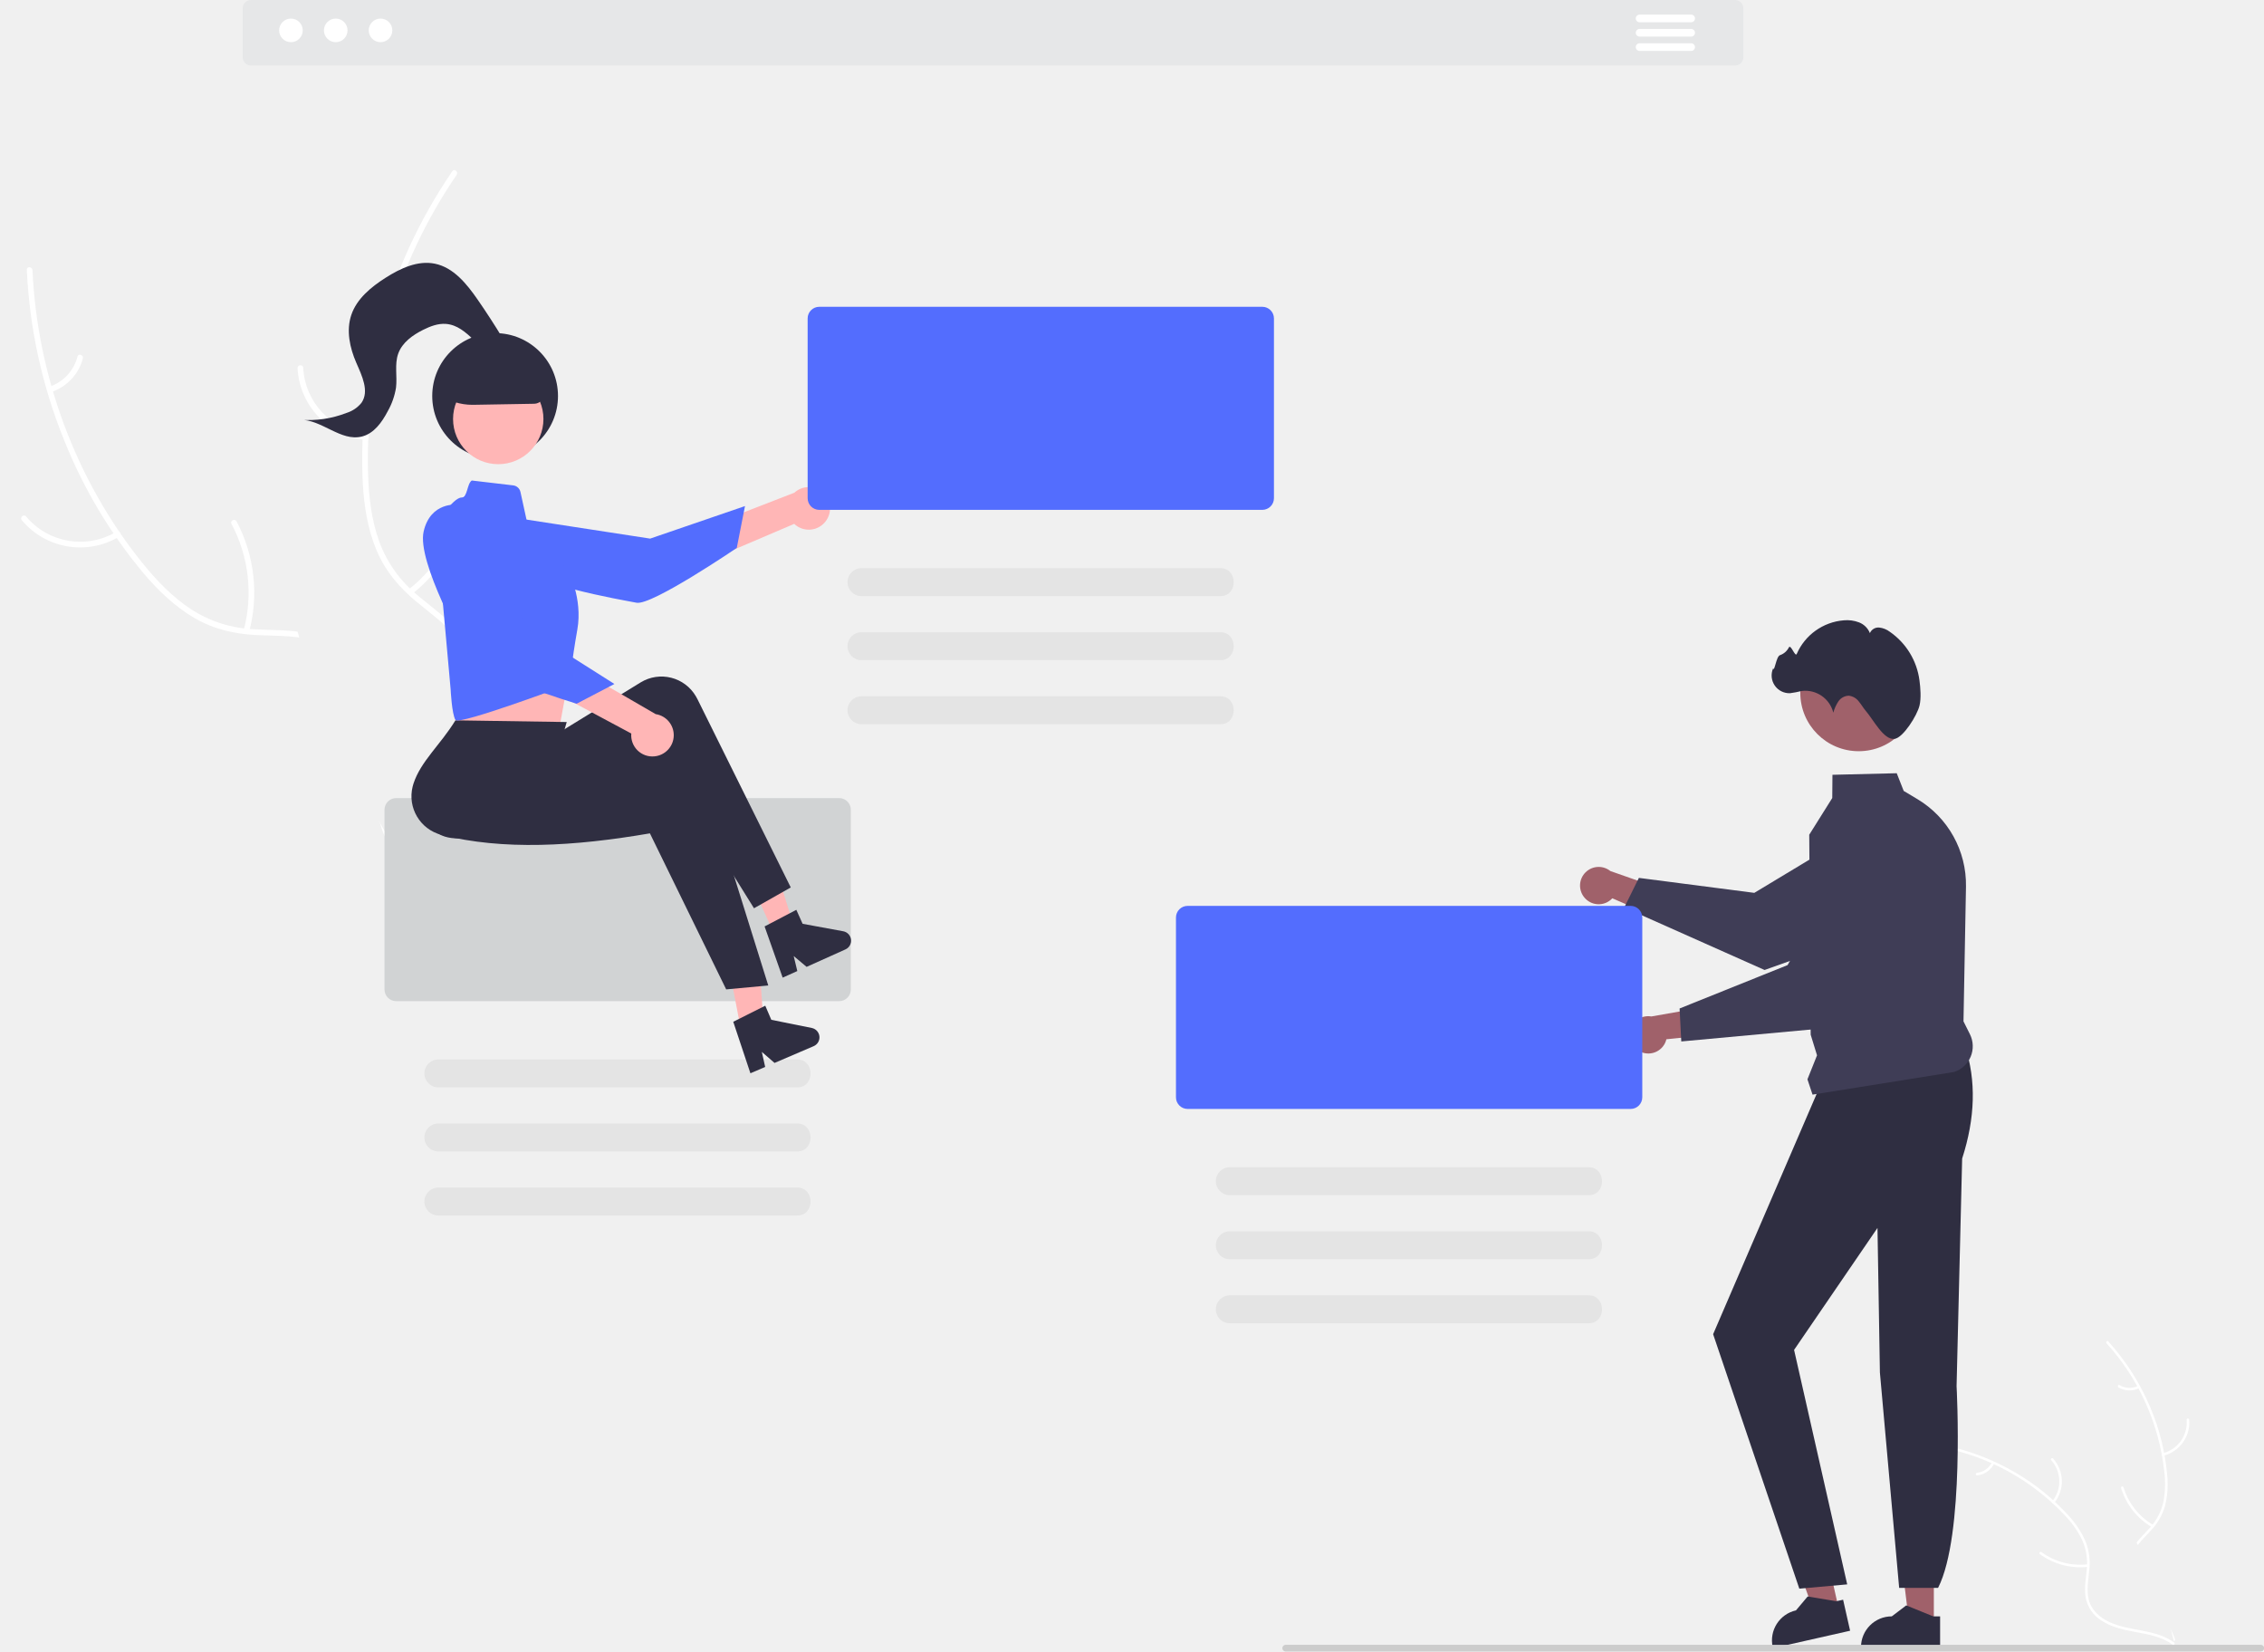
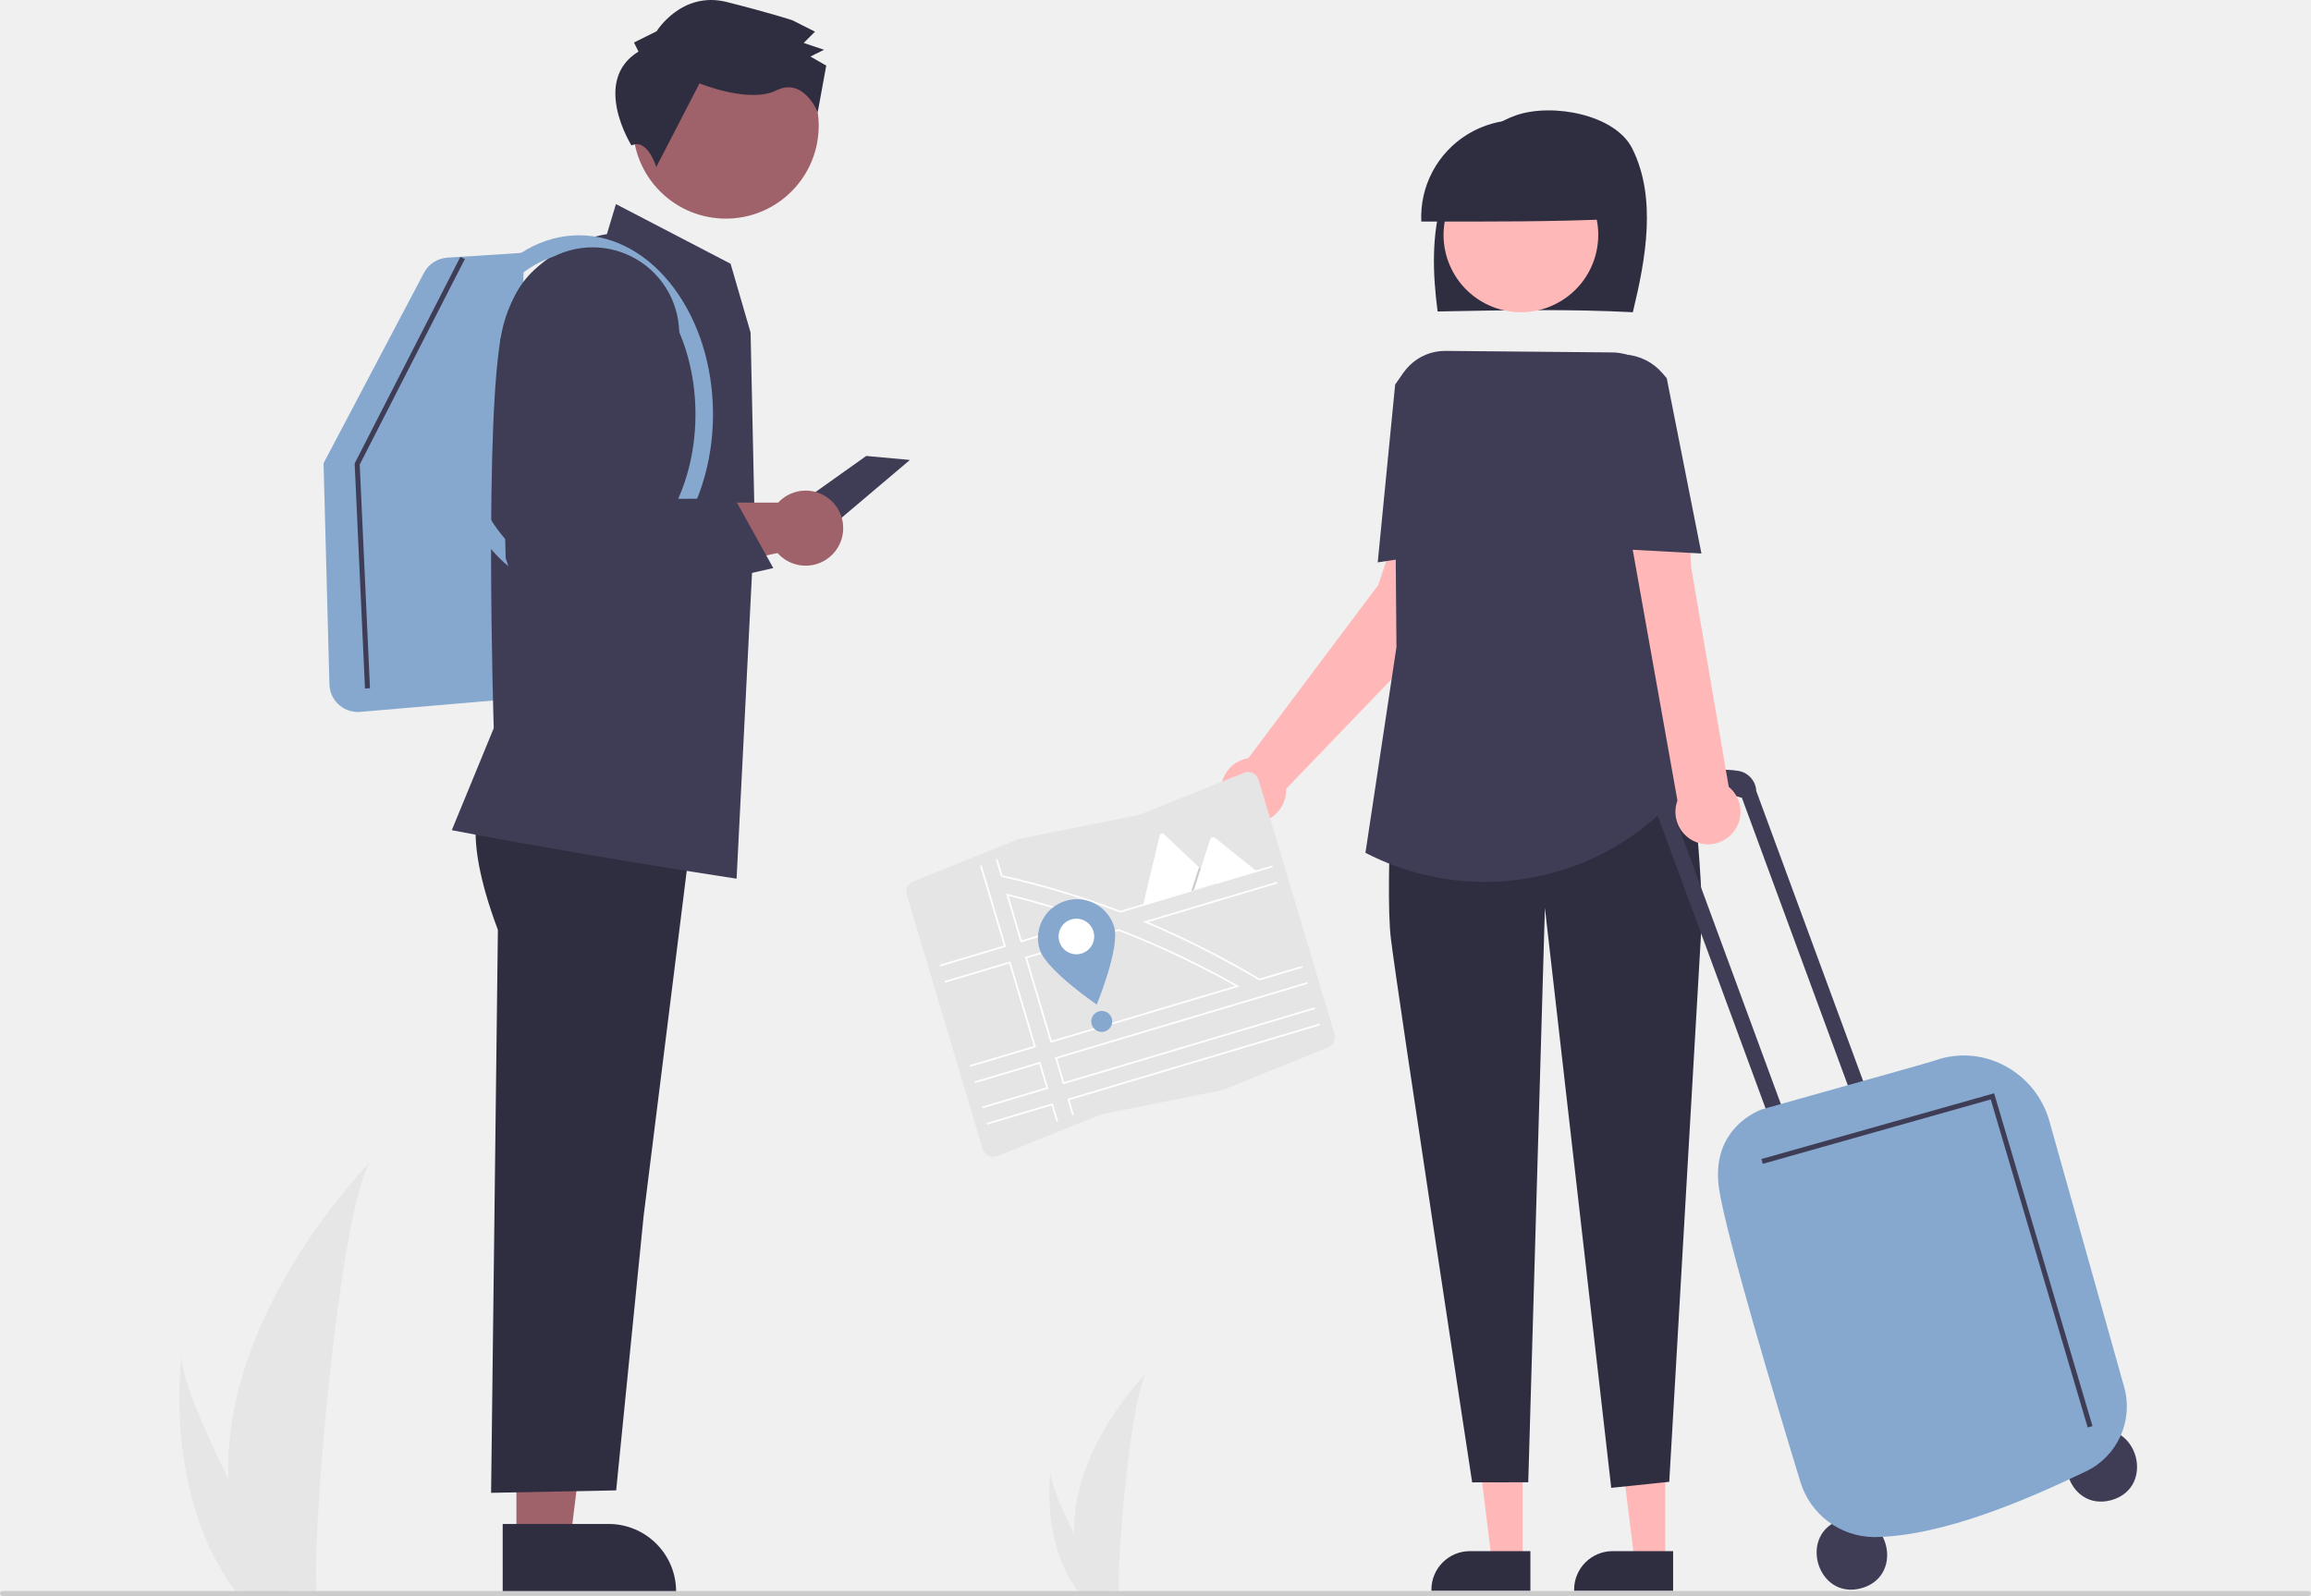
- <svg xmlns="http://www.w3.org/2000/svg" data-name="Layer 1" width="808.149" height="589.444" viewBox="0 0 808.149 589.444">
-   <path d="M1010.646,651.374c-2.712-20.479-15.575-40.575-35.178-47.091a95.176,95.176,0,0,1,.513,65.343c-2.94,8.15-7.058,16.908-4.167,25.075,1.798,5.082,6.13,8.946,10.957,11.346,4.827,2.4,10.172,3.519,15.45,4.616l1.044.849C1007.48,692.559,1013.358,671.853,1010.646,651.374Z" transform="translate(-223.3166 -125.2169)" fill="#f0f0f0" />
-   <path d="M975.277,604.672a81.35,81.35,0,0,1,20.585,45.622,35.032,35.032,0,0,1-.312,10.972,20.092,20.092,0,0,1-4.923,9.359c-2.233,2.492-4.805,4.783-6.393,7.775a12.303,12.303,0,0,0-.521,10.048c1.455,4.07,4.286,7.374,7.166,10.509,3.198,3.481,6.575,7.045,7.96,11.683.168.562,1.03.269.862-.292-2.409-8.068-10.295-12.599-14.096-19.852-1.774-3.385-2.538-7.324-.929-10.925,1.407-3.148,4.058-5.513,6.34-8.017a21.44,21.44,0,0,0,5.155-8.971,32.386,32.386,0,0,0,.732-10.919A78.924,78.924,0,0,0,990.95,627.723a82.792,82.792,0,0,0-15.076-23.739c-.393-.433-.987.258-.597.688Z" transform="translate(-223.3166 -125.2169)" fill="#fff" />
-   <path d="M995.574,644.787a12.205,12.205,0,0,0,9.189-12.858c-.051-.584-.96-.532-.909.053a11.302,11.302,0,0,1-8.572,11.944c-.569.14-.273,1.001.292.862Z" transform="translate(-223.3166 -125.2169)" fill="#fff" />
-   <path d="M991.926,669.51a23.524,23.524,0,0,1-10.612-13.465c-.17-.561-1.032-.268-.862.292a24.469,24.469,0,0,0,11.071,13.989c.507.295.907-.523.403-.816Z" transform="translate(-223.3166 -125.2169)" fill="#fff" />
-   <path d="M986.477,619.878a6.909,6.909,0,0,1-6.55-.281c-.503-.302-.903.517-.403.816a7.742,7.742,0,0,0,7.245.326.471.471,0,0,0,.285-.577.458.458,0,0,0-.577-.285Z" transform="translate(-223.3166 -125.2169)" fill="#fff" />
-   <path d="M916.168,641.368c.309.197.618.395.927.6a90.982,90.982,0,0,1,11.705,8.99c.286.251.573.51.851.769a95.916,95.916,0,0,1,21.056,28.349,93.146,93.146,0,0,1,5.207,13.16c1.932,6.232,3.531,13.143,7.298,18.223a15.977,15.977,0,0,0,1.257,1.527l33.678-.267c.076-.039.153-.07.23-.109l1.345.051c-.056-.238-.119-.483-.175-.721-.032-.138-.071-.276-.103-.414-.024-.092-.048-.184-.064-.268-.008-.031-.016-.061-.024-.084-.016-.084-.04-.161-.056-.238q-.523-2.059-1.078-4.118c-0-.008-0-.008-.008-.015a136.959,136.959,0,0,0-11.765-30.167c-.156-.283-.312-.574-.483-.857a88.883,88.883,0,0,0-8.079-12.046,78.577,78.577,0,0,0-5.28-5.944,65.342,65.342,0,0,0-16.448-12.118c-12.129-6.282-26.133-8.615-39.011-4.617C916.82,641.155,916.498,641.258,916.168,641.368Z" transform="translate(-223.3166 -125.2169)" fill="#f0f0f0" />
-   <path d="M916.248,641.795a81.35,81.35,0,0,1,43.904,24.033,35.032,35.032,0,0,1,6.357,8.948,20.092,20.092,0,0,1,1.704,10.436c-.282,3.334-.957,6.712-.423,10.057a12.303,12.303,0,0,0,5.633,8.337c3.612,2.373,7.861,3.307,12.049,4.076,4.649.854,9.492,1.667,13.389,4.536.472.348.984-.405.512-.753-6.781-4.991-15.805-3.861-23.207-7.364-3.454-1.635-6.436-4.32-7.319-8.164-.772-3.361-.079-6.845.235-10.219a21.44,21.44,0,0,0-1.285-10.267,32.386,32.386,0,0,0-5.989-9.159A78.924,78.924,0,0,0,942.64,650.764a82.792,82.792,0,0,0-26.329-9.878c-.574-.109-.633.8-.063.908Z" transform="translate(-223.3166 -125.2169)" fill="#fff" />
-   <path d="M956.605,661.604a12.205,12.205,0,0,0-.405-15.799c-.392-.435-1.087.154-.694.589a11.302,11.302,0,0,1,.347,14.697c-.37.454.385.964.753.512Z" transform="translate(-223.3166 -125.2169)" fill="#fff" />
-   <path d="M968.578,683.54a23.524,23.524,0,0,1-16.58-4.362c-.473-.346-.985.407-.512.753a24.469,24.469,0,0,0,17.262,4.504c.583-.069.41-.964-.17-.894Z" transform="translate(-223.3166 -125.2169)" fill="#fff" />
-   <path d="M934.345,647.193a6.909,6.909,0,0,1-5.398,3.719c-.583.062-.41.956.17.894a7.742,7.742,0,0,0,5.981-4.101.471.471,0,0,0-.12-.632.458.458,0,0,0-.632.12Z" transform="translate(-223.3166 -125.2169)" fill="#fff" />
-   <path d="M788.709,445.353a6.618,6.618,0,0,0,10.136.478l21.566,9.379-2.101-12.039-20.157-7.061a6.653,6.653,0,0,0-9.444,9.243Z" transform="translate(-223.3166 -125.2169)" fill="#a0616a" />
-   <path d="M808.33,438.551l41.197,5.339,42.485-25.593a18.784,18.784,0,0,1,26.807,8.35h0a18.804,18.804,0,0,1-8.433,24.393l-57.089,20.344-.107.038-50.089-22.312Z" transform="translate(-223.3166 -125.2169)" fill="#3f3d56" />
-   <polygon points="690.298 579.764 681.54 579.764 677.374 545.984 690.3 545.985 690.298 579.764" fill="#a0616a" />
-   <path d="M915.848,713.47l-28.238-.001V713.112a10.992,10.992,0,0,1,10.991-10.991h.001l5.158-3.913,9.624,3.914,2.465 0Z" transform="translate(-223.3166 -125.2169)" fill="#2f2e41" />
-   <polygon points="656.36 574.245 647.818 576.174 636.313 544.142 648.921 541.295 656.36 574.245" fill="#a0616a" />
-   <path d="M883.725,707.251l-27.545,6.219-.079-.348a10.992,10.992,0,0,1,8.3-13.142l.001-0,4.169-4.953,10.25,1.698,2.405-.543Z" transform="translate(-223.3166 -125.2169)" fill="#2f2e41" />
-   <path d="M924.706,498.471c4.106,12.384,3.672,25.826-.987,40.253L921.728,619.952s2.967,53.268-6.608,72.012H901.234l-6.875-76.877-.863-51.6-29.771,43.533,18.962,83.687L865.596,692.235l-30.77-90.82,37.964-88.111Z" transform="translate(-223.3166 -125.2169)" fill="#2f2e41" />
-   <path d="M868.493,510.442l3.424-8.561-2.265-7.36-.516-71.322-0-.054,8.218-13.104.067-8.288,22.946-.56,2.488,6.319,4.924,2.944A35.646,35.646,0,0,1,925.087,441.638l-.889,48.121,2.29,4.58a9.638,9.638,0,0,1-5.68,13.49l-50.493,8.077Z" transform="translate(-223.3166 -125.2169)" fill="#3f3d56" />
-   <circle cx="663.476" cy="247.27" r="20.849" fill="#a0616a" />
-   <path d="M908.503,377.032c.622-2.62.336-6.306-.015-8.944a25.035,25.035,0,0,0-10.596-17.384,7.633,7.633,0,0,0-3.802-1.511,3.282,3.282,0,0,0-3.3,1.996,6.842,6.842,0,0,0-3.86-3.828,12.058,12.058,0,0,0-5.494-.74,20.08,20.08,0,0,0-16.752,11.975c-.557,1.323-2.112-3.564-2.818-2.314a5.557,5.557,0,0,1-3.151,2.769c-1.383.386-1.944,6.082-2.488,4.754a6.332,6.332,0,0,0,6.053,8.829,34.872,34.872,0,0,0,4.143-.793,10.329,10.329,0,0,1,11.309,7.731,13.685,13.685,0,0,1,1.8-4.006,4.632,4.632,0,0,1,3.716-2.042,5.204,5.204,0,0,1,3.576,2.056c.918,1.078,1.607,2.335,2.532,3.407,2.713,3.145,6.383,10.48,10.249,9.945C902.655,388.51,907.654,380.609,908.503,377.032Z" transform="translate(-223.3166 -125.2169)" fill="#2f2e41" />
-   <path d="M809.071,500.687a6.618,6.618,0,0,0,9.075-4.54l23.398-2.364-7.719-9.474L812.789,488.007a6.653,6.653,0,0,0-3.718,12.68Z" transform="translate(-223.3166 -125.2169)" fill="#a0616a" />
-   <path d="M822.86,485.16l38.547-15.488,24.545-43.099a18.784,18.784,0,0,1,27.466-5.824h0a18.804,18.804,0,0,1,4.572,25.401L878.139,491.812l-.075.086-54.603,5.031Z" transform="translate(-223.3166 -125.2169)" fill="#3f3d56" />
-   <path d="M1030.275,714.661h-347.988a1.191,1.191,0,1,1,0-2.381h347.988a1.191,1.191,0,1,1,0,2.381Z" transform="translate(-223.3166 -125.2169)" fill="#ccc" />
-   <path d="M805.383,521.018H647.243a4.161,4.161,0,0,1-4.157-4.157V452.695a4.161,4.161,0,0,1,4.157-4.157H805.383a4.161,4.161,0,0,1,4.157,4.157v64.166A4.161,4.161,0,0,1,805.383,521.018Z" transform="translate(-223.3166 -125.2169)" fill="#536dfe" />
-   <path d="M790.325,551.799h-128.024a4.988,4.988,0,1,1,0-9.976h128.024C796.758,541.733,796.822,551.889,790.325,551.799Z" transform="translate(-223.3166 -125.2169)" fill="#e4e4e4" />
-   <path d="M790.325,574.66h-128.024a4.988,4.988,0,1,1,0-9.976h128.024C796.758,564.594,796.822,574.751,790.325,574.66Z" transform="translate(-223.3166 -125.2169)" fill="#e4e4e4" />
-   <path d="M790.325,597.522h-128.024a4.988,4.988,0,1,1,0-9.976h128.024C796.758,587.456,796.822,597.612,790.325,597.522Z" transform="translate(-223.3166 -125.2169)" fill="#e4e4e4" />
-   <path d="M252.327,350.827c-27.839-36.577-39.053-88.474-18.332-129.504A211.783,211.783,0,0,0,335.67,325.267c17.422,8.253,37.659,15.618,45.905,33.043,5.132,10.842,4.355,23.736.5,35.095-3.856,11.359-10.537,21.509-17.147,31.519l-.315,2.978C321.92,410.868,280.166,387.404,252.327,350.827Z" transform="translate(-223.3166 -125.2169)" fill="#f0f0f0" />
-   <path d="M234.908,221.638c1.706,37.608,15.438,74.914,39.061,104.298,5.107,6.353,10.841,12.353,17.7,16.83a44.709,44.709,0,0,0,22.449,7.05c7.433.432,15.087.014,22.286,2.246,7.588,2.352,13.243,7.927,16.582,15.042,4.086,8.706,4.8,18.361,5.17,27.827.411,10.51.672,21.433,5.759,30.924.616,1.15-1.204,2.039-1.819.891-8.852-16.512-3.51-36.033-8.887-53.444-2.509-8.124-7.481-15.542-15.668-18.701-7.159-2.763-15.052-2.338-22.582-2.711-7.907-.391-15.311-2.064-22.207-6.076-7.054-4.104-13.035-9.893-18.282-16.087a175.619,175.619,0,0,1-28.146-47.123,184.227,184.227,0,0,1-13.436-61.115c-.059-1.299,1.962-1.142,2.021.149Z" transform="translate(-223.3166 -125.2169)" fill="#fff" />
-   <path d="M265.786,316.79a27.158,27.158,0,0,1-34.671-5.884c-.835-1.001.682-2.345,1.518-1.343a25.148,25.148,0,0,0,32.263,5.408c1.118-.671,2.002,1.152.891,1.819Z" transform="translate(-223.3166 -125.2169)" fill="#fff" />
-   <path d="M310.32,350.093a52.346,52.346,0,0,0-4.368-37.897c-.612-1.152,1.208-2.042,1.819-.891a54.447,54.447,0,0,1,4.465,39.445c-.337,1.262-2.252.599-1.917-.657Z" transform="translate(-223.3166 -125.2169)" fill="#fff" />
-   <path d="M241.077,263.205a15.373,15.373,0,0,0,9.898-10.715c.321-1.266,2.236-.601,1.917.657a17.227,17.227,0,0,1-10.924,11.878,1.047,1.047,0,0,1-1.355-.464,1.018,1.018,0,0,1,.464-1.355Z" transform="translate(-223.3166 -125.2169)" fill="#fff" />
-   <path d="M385.762,186.853c-.178.796-.356,1.592-.523,2.401a202.453,202.453,0,0,0-4.375,32.548c-.058.846-.104,1.704-.137,2.55a213.431,213.431,0,0,0,11.227,77.773A207.267,207.267,0,0,0,404.376,331.063c6.724,12.867,15.039,26.283,17.061,40.211a35.555,35.555,0,0,1,.411,4.382L368.271,428.055c-.182.058-.352.129-.534.187l-2.043,2.19c-.285-.463-.57-.949-.855-1.412-.166-.268-.321-.547-.487-.815-.107-.182-.214-.365-.321-.524-.036-.061-.071-.122-.095-.17-.107-.158-.19-.317-.285-.463q-2.403-4.071-4.758-8.19c-.012-.012-.012-.012-.012-.036-11.906-20.953-22.168-43.085-28.744-66.07-.198-.692-.408-1.395-.581-2.11a197.781,197.781,0,0,1-6.141-31.686,174.848,174.848,0,0,1-.989-17.664,145.397,145.397,0,0,1,6.955-44.925c9.293-28.939,27.738-54.585,54.336-68.472C384.4,187.54,385.069,187.196,385.762,186.853Z" transform="translate(-223.3166 -125.2169)" fill="#f0f0f0" />
-   <path d="M386.307,187.651C365.026,218.706,353.53,256.761,354.7,294.445c.253,8.147,1.219,16.39,4,24.094a44.709,44.709,0,0,0,13.68,19.145c5.675,4.821,12.038,9.094,16.442,15.211,4.642,6.447,5.801,14.302,4.184,21.994-1.979,9.411-7.222,17.55-12.625,25.331-6,8.639-12.368,17.518-14.02,28.159-.2,1.289-2.189.903-1.989-.384,2.874-18.513,18.892-30.884,25.081-48.023,2.888-7.997,3.384-16.914-1.251-24.365-4.053-6.516-10.611-10.929-16.399-15.76-6.078-5.073-10.983-10.866-14.073-18.222-3.161-7.524-4.451-15.746-4.912-23.851a175.619,175.619,0,0,1,5.898-54.571,184.227,184.227,0,0,1,26.068-56.886c.735-1.073,2.254.27,1.524,1.336Z" transform="translate(-223.3166 -125.2169)" fill="#fff" />
-   <path d="M353.673,282.216A27.158,27.158,0,0,1,329.533,256.643c-.064-1.302,1.956-1.462,2.02-.158a25.148,25.148,0,0,0,22.504,23.742c1.296.137.905,2.125-.384,1.989Z" transform="translate(-223.3166 -125.2169)" fill="#fff" />
-   <path d="M369.18,335.619a52.346,52.346,0,0,0,19.329-32.888c.205-1.289,2.194-.903,1.989.384a54.447,54.447,0,0,1-20.183,34.182c-1.029.805-2.158-.878-1.135-1.678Z" transform="translate(-223.3166 -125.2169)" fill="#fff" />
-   <path d="M366.206,224.555a15.373,15.373,0,0,0,14.354-2.596c1.018-.817,2.147.866,1.135,1.678a17.227,17.227,0,0,1-15.873,2.907,1.047,1.047,0,0,1-.803-1.187,1.018,1.018,0,0,1,1.187-.803Z" transform="translate(-223.3166 -125.2169)" fill="#fff" />
-   <circle cx="176.735" cy="141.337" r="22.445" fill="#2f2e41" />
-   <path d="M522.866,482.548H364.726a4.161,4.161,0,0,1-4.157-4.157V414.226a4.161,4.161,0,0,1,4.157-4.157H522.866a4.161,4.161,0,0,1,4.157,4.157v64.166A4.161,4.161,0,0,1,522.866,482.548Z" transform="translate(-223.3166 -125.2169)" fill="#d1d3d4" />
-   <path d="M507.808,513.329h-128.024a4.988,4.988,0,0,1,0-9.976h128.024C514.241,503.264,514.305,513.42,507.808,513.329Z" transform="translate(-223.3166 -125.2169)" fill="#e4e4e4" />
-   <path d="M507.808,536.191h-128.024a4.988,4.988,0,1,1,0-9.976h128.024C514.241,526.125,514.305,536.281,507.808,536.191Z" transform="translate(-223.3166 -125.2169)" fill="#e4e4e4" />
-   <path d="M507.808,559.052h-128.024a4.988,4.988,0,0,1,0-9.976h128.024C514.241,548.987,514.305,559.143,507.808,559.052Z" transform="translate(-223.3166 -125.2169)" fill="#e4e4e4" />
-   <path d="M518.32,310.88a7.553,7.553,0,0,1-11.506,1.317l-56.035,23.92,1.474-13.869,54.608-21.172a7.594,7.594,0,0,1,11.459,9.805Z" transform="translate(-223.3166 -125.2169)" fill="#ffb6b6" />
-   <path d="M404.264,309.592s-6.928,6.729-.053,15.388,40.87,14.29,46.322,15.361,35.779-19.557,35.779-19.557l2.937-14.945-33.852,11.614Z" transform="translate(-223.3166 -125.2169)" fill="#536dfe" />
-   <path d="M385.659,360.647l.546,10.365s-1.61,9.182-.286,11.163c1.314,1.971,37.179,2.22,37.179,2.22s2.37-12.775,4.411-23.956Z" transform="translate(-223.3166 -125.2169)" fill="#ffb6b6" />
-   <polygon points="265.457 372.482 272.955 370.968 270.809 340.682 259.743 342.918 265.457 372.482" fill="#ffb6b6" />
-   <polygon points="276.197 333.07 283.167 329.936 274.125 300.959 263.837 305.586 276.197 333.07" fill="#ffb6b6" />
-   <path d="M505.585,441.96l-13.125,7.431-32.368-52.013c-22.723,15.308-44.942,22.64-67.342,26.552-7.573,1.348-15.294.665-16.748-7.043q-.102-.541-.163-1.087c-.894-8.419,9.579-19.211,10.91-29.512l28.663-1.721,3.535,4.532,33.148-20.379a14.229,14.229,0,0,1,19.583,4.951q.329.541.61,1.109Z" transform="translate(-223.3166 -125.2169)" fill="#2f2e41" />
-   <path d="M497.552,476.95l-15.018,1.396L455.305,422.656c-27.002,4.644-52.476,6.132-74.509.514a14.242,14.242,0,0,1-10.185-17.205q.129-.535.298-1.058c2.637-8.046,9.54-13.738,14.978-22.587l39.725.603-4.437,15.309,38.59-4.994a14.229,14.229,0,0,1,15.83,12.546q.078.628.102,1.262Z" transform="translate(-223.3166 -125.2169)" fill="#2f2e41" />
-   <circle cx="177.853" cy="149.546" r="16.13" fill="#ffb6b6" />
-   <path d="M391.713,296.716l14.79,1.74a3.018,3.018,0,0,1,2.596,2.353l2.352,10.763,14.662,17.267s5.265,9.872,3.291,21.06S426.562,369.401,426.562,369.401s-39.331,14.747-40.648,12.773-1.743-10.943-1.743-10.943L378.906,312.657s5.923-9.872,9.214-9.872C390.244,302.713,389.971,297.933,391.713,296.716Z" transform="translate(-223.3166 -125.2169)" fill="#536dfe" />
-   <ellipse cx="203.645" cy="243.279" rx="3.755" ry="4.506" fill="#536dfe" />
-   <path d="M485.053,489.901l11.431-5.729,2.154,5.026,14.455,2.922a3.416,3.416,0,0,1,.669,6.488l-13.966,5.987-4.538-3.94,1.191,5.375-5.266,2.257Z" transform="translate(-223.3166 -125.2169)" fill="#2f2e41" />
-   <path d="M496.242,455.876l11.328-5.929,2.243,4.987,14.504,2.667a3.416,3.416,0,0,1,.783,6.475l-13.859,6.231-4.607-3.859,1.285,5.353-5.225,2.349Z" transform="translate(-223.3166 -125.2169)" fill="#2f2e41" />
-   <path d="M391.954,269.703a20.642,20.642,0,0,1-11.907-3.756l-.116-.082v-.142a15.566,15.566,0,0,1,15.548-15.548h6.546a15.566,15.566,0,0,1,15.548,15.548,3.62,3.62,0,0,1-3.541,3.602l-21.711.374C392.199,269.702,392.076,269.703,391.954,269.703Z" transform="translate(-223.3166 -125.2169)" fill="#2f2e41" />
-   <path d="M456.88,395.176a7.553,7.553,0,0,1-8.222-8.157l-53.702-28.778,11.746-7.521,50.666,29.382a7.594,7.594,0,0,1-.488,15.073Z" transform="translate(-223.3166 -125.2169)" fill="#ffb6b6" />
-   <path d="M386.577,305.355s-9.583-1.2-12.043,9.58,14.4,40.832,16.972,45.757,37.633,15.697,37.633,15.697l13.5-7.051L412.411,350.178Z" transform="translate(-223.3166 -125.2169)" fill="#536dfe" />
-   <path d="M403.666,252.579c1.509-1.851.329-4.592-.908-6.634q-4.254-7.019-8.93-13.77c-3.896-5.624-8.616-11.504-15.323-12.852-6.117-1.23-12.279,1.677-17.541,5.029-5.174,3.296-10.27,7.447-12.239,13.256-1.885,5.56-.561,11.734,1.784,17.116,2.008,4.609,4.71,10.121,1.846,14.253a11.057,11.057,0,0,1-5.296,3.605,37.833,37.833,0,0,1-16.629,2.454c7.767-.084,14.566,7.892,22.095,5.984,4.27-1.082,7.114-5.063,9.16-8.963a25.11,25.11,0,0,0,2.989-8.466c.497-4.04-.579-8.292.78-12.129,1.414-3.994,5.172-6.666,8.966-8.553,2.519-1.252,5.265-2.299,8.07-2.086,7.951.602,12.069,10.389,19.614,12.969" transform="translate(-223.3166 -125.2169)" fill="#2f2e41" />
-   <path d="M673.905,307.196H515.766a4.161,4.161,0,0,1-4.157-4.157V238.873a4.161,4.161,0,0,1,4.157-4.157H673.905a4.161,4.161,0,0,1,4.157,4.157v64.166A4.161,4.161,0,0,1,673.905,307.196Z" transform="translate(-223.3166 -125.2169)" fill="#536dfe" />
-   <path d="M658.848,337.977h-128.024a4.988,4.988,0,0,1,0-9.976h128.024C665.28,327.911,665.344,338.068,658.848,337.977Z" transform="translate(-223.3166 -125.2169)" fill="#e4e4e4" />
-   <path d="M658.848,360.839h-128.024a4.988,4.988,0,1,1,0-9.976h128.024C665.28,350.773,665.344,360.929,658.848,360.839Z" transform="translate(-223.3166 -125.2169)" fill="#e4e4e4" />
-   <path d="M658.848,383.7h-128.024a4.988,4.988,0,0,1,0-9.976h128.024C665.28,373.634,665.344,383.791,658.848,383.7Z" transform="translate(-223.3166 -125.2169)" fill="#e4e4e4" />
-   <path d="M842.658,148.606H312.917a2.97,2.97,0,0,1-2.967-2.967V128.184a2.97,2.97,0,0,1,2.967-2.967H842.658a2.97,2.97,0,0,1,2.967,2.967v17.454A2.97,2.97,0,0,1,842.658,148.606Z" transform="translate(-223.3166 -125.2169)" fill="#e6e7e8" />
-   <circle id="b637d542-0ea5-46b9-aa61-095218110267" data-name="Ellipse 90" cx="103.853" cy="10.843" r="4.213" fill="#fff" />
-   <circle id="b2f1169c-b566-47c9-8d4c-e5da87bed52d" data-name="Ellipse 91" cx="119.843" cy="10.843" r="4.213" fill="#fff" />
-   <circle id="a4343e91-3550-42c2-91d2-f5254c8e4c9c" data-name="Ellipse 92" cx="135.834" cy="10.843" r="4.213" fill="#fff" />
-   <path d="M826.991,133.16H808.578a1.364,1.364,0,0,1,0-2.728h18.413a1.364,1.364,0,0,1,0,2.728Z" transform="translate(-223.3166 -125.2169)" fill="#fff" />
-   <path d="M826.991,138.275H808.578a1.364,1.364,0,0,1,0-2.728h18.413a1.364,1.364,0,1,1,0,2.728Z" transform="translate(-223.3166 -125.2169)" fill="#fff" />
-   <path d="M826.991,143.39H808.578a1.364,1.364,0,1,1,0-2.728h18.413a1.364,1.364,0,1,1,0,2.728Z" transform="translate(-223.3166 -125.2169)" fill="#fff" />
+ <svg xmlns="http://www.w3.org/2000/svg" data-name="Layer 1" width="923" height="637.605" viewBox="0 0 923 637.605">
+   <path id="e8d007e8-8581-4ac8-8421-0613b3e5935f-82" data-name="Path 133" d="M229.669,722.035a158.394,158.394,0,0,0,7.4,43.785c.1.329.211.653.319.982h27.613c-.029-.295-.059-.624-.088-.982-1.841-21.166,8.677-148.453,21.369-170.483C285.17,597.124,227.528,654.781,229.669,722.035Z" transform="translate(-138.5 -131.1977)" fill="#e6e6e6" />
+   <path id="f8d01cab-c1a6-42c6-a30a-ae051f1ede34-83" data-name="Path 134" d="M231.741,765.82c.231.329.471.658.717.982h20.716c-.157-.28-.339-.609-.55-.982-3.422-6.176-13.551-24.642-22.953-43.785-10.1-20.572-19.374-41.924-18.593-49.652C210.836,674.125,203.844,727.259,231.741,765.82Z" transform="translate(-138.5 -131.1977)" fill="#e6e6e6" />
+   <path id="fd51cc05-38fd-444b-9e70-38f0335b4e21-84" data-name="Path 133" d="M567.519,744.058a80.473,80.473,0,0,0,3.76,22.245c.051.167.107.332.162.499H585.47c-.015-.15-.03-.317-.045-.499-.935-10.754,4.408-75.423,10.857-86.616C595.717,680.596,566.431,709.889,567.519,744.058Z" transform="translate(-138.5 -131.1977)" fill="#e6e6e6" />
+   <path id="ef6d185a-ee65-40f0-bfea-de8a051c0d9b-85" data-name="Path 134" d="M568.572,766.303c.117.167.239.334.364.499h10.525c-.08-.142-.172-.309-.279-.499-1.739-3.138-6.885-12.52-11.662-22.245-5.131-10.452-9.843-21.3-9.446-25.226C557.951,719.717,554.399,746.712,568.572,766.303Z" transform="translate(-138.5 -131.1977)" fill="#e6e6e6" />
+   <polygon points="345.964 182.157 310.254 207.557 332.474 209.937 363.424 183.747 345.964 182.157" fill="#3f3d56" />
+   <polygon points="206.253 615.845 227.731 615.844 237.949 533 206.249 533.001 206.253 615.845" fill="#9f616a" />
+   <path d="M339.274,740.031l42.298-.002h.002a26.957,26.957,0,0,1,26.956,26.955v.876l-69.254.003Z" transform="translate(-138.5 -131.1977)" fill="#2f2e41" />
+   <path d="M331.25,451.143s-9.308,10.522,6.105,51.539l-2.715,224.902,49.95-.974,10.98-109.706,19.99-160.092Z" transform="translate(-138.5 -131.1977)" fill="#2f2e41" />
+   <path d="M281.379,415.64a11.344,11.344,0,0,1-11.31-11.042l-2.344-88.338,40.109-76.093a11.412,11.412,0,0,1,9.307-6.03l30.566-1.962-2.639,178.065-62.695,5.358Q281.874,415.64,281.379,415.64Z" transform="translate(-138.5 -131.1977)" fill="#86a8cf" />
+   <path d="M432.691,482.237l-.547-.084c-63.9-9.746-112.12-19.088-112.599-19.182l-.599-.116,16.751-40.742c-.132-4.257-3.758-123.808,3.183-158.156,6.72-33.251,38.394-38.7,42.003-39.213l3.624-12.008,45.787,23.826,7.986,27.484,1.622,75.327Z" transform="translate(-138.5 -131.1977)" fill="#3f3d56" />
+   <path d="M369.768,368.198c-29.5,0-53.5-32.075-53.5-71.5s24-71.5,53.5-71.5,53.5,32.075,53.5,71.5S399.268,368.198,369.768,368.198Zm0-136c-25.64,0-46.5,28.935-46.5,64.5s20.86,64.5,46.5,64.5,46.5-28.935,46.5-64.5S395.408,232.198,369.768,232.198Z" transform="translate(-138.5 -131.1977)" fill="#86a8cf" />
+   <path d="M460.268,327.198a14.942,14.942,0,0,0-10.977,4.801H372.33l-28.19,6.001,4.628,35.699,100.281-21.567a14.994,14.994,0,1,0,11.219-24.933Z" transform="translate(-138.5 -131.1977)" fill="#9f616a" />
+   <circle cx="428.39" cy="181.45" r="37.091" transform="translate(-141.332 224.8653) rotate(-45)" fill="#9f616a" />
+   <path d="M393.505,151.798l-1.798-3.619,9.048-4.495s9.981-16.241,28.043-11.677,26.188,7.295,26.188,7.295l9.025,4.541-4.53,4.507,8.126,2.732-5.429,2.697,6.316,3.631-3.4,18.611s-5.648-14.116-16.505-8.722-30.717-2.789-30.717-2.789L400.618,197.902s-3.559-11.705-9.906-8.584C390.712,189.318,374.499,163.497,393.505,151.798Z" transform="translate(-138.5 -131.1977)" fill="#2f2e41" />
+   <path d="M715.793,380.146l-1.585-29.734-16-13-9.269,27.534-51.843,69.143a12.993,12.993,0,1,0,15.049,12.823c0-.175-.019-.345-.026-.518Z" transform="translate(-138.5 -131.1977)" fill="#ffb7b7" />
+   <polygon points="608.103 623.687 595.844 623.686 590.011 576.398 608.105 576.399 608.103 623.687" fill="#ffb7b7" />
+   <path d="M749.73,766.768l-39.531-.001v-.5a15.387,15.387,0,0,1,15.386-15.386h.001l24.144.001Z" transform="translate(-138.5 -131.1977)" fill="#2f2e41" />
+   <polygon points="665.103 623.687 652.844 623.686 647.011 576.398 665.105 576.399 665.103 623.687" fill="#ffb7b7" />
+   <path d="M806.73,766.768l-39.531-.001v-.5a15.387,15.387,0,0,1,15.386-15.386h.001l24.144.001Z" transform="translate(-138.5 -131.1977)" fill="#2f2e41" />
+   <path d="M790.645,255.934c5.191-21.431,9.588-45.604-.201-65.342-6.792-13.696-31.918-18.308-46.321-13.374s-24.817,18.32-29.397,32.915-4.048,30.323-2.052,45.495C739.164,255.12,765.654,254.611,790.645,255.934Z" transform="translate(-138.5 -131.1977)" fill="#2f2e41" />
+   <circle cx="745.943" cy="225.038" r="30.89" transform="translate(-155.0298 254.1789) rotate(-28.66321)" fill="#ffb8b8" />
+   <path d="M783.705,218.675a38.799,38.799,0,1,0-77.551,1.022C732.594,219.754,759.033,219.81,783.705,218.675Z" transform="translate(-138.5 -131.1977)" fill="#2f2e41" />
+   <path d="M696.339,411.143s-5.027,73.011-2.299,95.283,32.43,216.983,32.43,216.983l22.405-.04,6.651-229.455,26.494,231.685,23.17-2.409,13.144-226.63s-2.061-84.846-18.813-93.354Z" transform="translate(-138.5 -131.1977)" fill="#2f2e41" />
+   <path d="M731.482,483.517a103.556,103.556,0,0,1-47.31-11.457l-.32-.164,12.384-82.172-.804-97.934a20.245,20.245,0,0,1,20.43-20.409l66.451.61a21.444,21.444,0,0,1,21.181,23.137l-6.218,78.51,20.565,63.724-3.574,4.752A103.462,103.462,0,0,1,731.482,483.517Z" transform="translate(-138.5 -131.1977)" fill="#3f3d56" />
+   <path d="M688.755,355.871l6.963-71.052,2.238-3.185a20.246,20.246,0,0,1,28.276-4.872l1.918,1.361-1.893,72.005Z" transform="translate(-138.5 -131.1977)" fill="#3f3d56" />
+   <path d="M974.08,703.003c18.001-4.973,25.683,22.363,7.727,27.495C963.806,735.471,956.125,708.135,974.08,703.003Z" transform="translate(-138.5 -131.1977)" fill="#3f3d56" />
+   <path d="M874.272,738.187c18.001-4.973,25.683,22.363,7.727,27.495C863.999,770.654,856.317,743.318,874.272,738.187Z" transform="translate(-138.5 -131.1977)" fill="#3f3d56" />
+   <path d="M833.879,449.879l.278-.078,46.367,125.882,6.113-1.718L839.937,447.18v0a8.574,8.574,0,0,0-7.171-8.018c-23.188-3.667-32.587,16.917-32.587,16.917l.093.137,47.405,128.699,6.113-1.718L807.78,458.285C821.787,444.431,833.879,449.879,833.879,449.879Z" transform="translate(-138.5 -131.1977)" fill="#3f3d56" />
+   <path d="M887.019,745.268a31.062,31.062,0,0,1-29.452-22.033c-8.849-28.965-29.729-98.365-32.496-117.199-3.602-24.522,16.695-31.496,17.147-31.646.546-.184,8.707-2.468,20.001-5.629,19.199-5.373,48.213-13.493,49.279-13.973a34.562,34.562,0,0,1,27.577,2.13,36.094,36.094,0,0,1,17.926,22.114l29.865,106.253a28.724,28.724,0,0,1-15.223,33.723c-23.044,11.071-56.841,25.84-84.172,26.257C887.323,745.267,887.17,745.268,887.019,745.268Z" transform="translate(-138.5 -131.1977)" fill="#86a8cf" />
+   <path d="M828.948,445.525l-15.013-87.698-1.675-29.597-24.271,7.95,20.47,114.834a12.994,12.994,0,1,0,20.49-5.49Z" transform="translate(-138.5 -131.1977)" fill="#ffb7b7" />
+   <path d="M818.041,352.327l-37.883-2.061-8.901-71.479.866-.751a21.445,21.445,0,0,1,30.312,2.217l1.752,2.038.026.129Z" transform="translate(-138.5 -131.1977)" fill="#3f3d56" />
+   <polygon points="833.809 570.283 795.089 439.231 704.04 464.962 703.496 463.038 796.447 436.769 796.727 437.717 835.727 569.717 833.809 570.283" fill="#3f3d56" />
+   <polygon points="145.769 275.046 141.646 185.145 183.878 102.591 185.658 103.502 143.669 185.583 147.767 274.954 145.769 275.046" fill="#3f3d56" />
+   <path d="M1060.5,768.802h-921a1,1,0,0,1,0-2h921a1,1,0,0,1,0,2Z" transform="translate(-138.5 -131.1977)" fill="#ccc" />
+   <path d="M349.261,380.39,340.46,354.21l-2.129-87.269,3.75-12.382a34.593,34.593,0,1,1,65.335,22.604l-20.1,51.506,1.022,1.983,43.546-.353,15.468,27.843Z" transform="translate(-138.5 -131.1977)" fill="#3f3d56" />
+   <path d="M626.666,566.69l-.031.006-48.264,9.662-41.519,16.72a4.406,4.406,0,0,1-5.733-2.441q-.076-.189-.135-.385L500.653,488.69a4.387,4.387,0,0,1,2.576-5.348l42.278-17.026.031-.006,48.264-9.662,41.519-16.72a4.406,4.406,0,0,1,5.733,2.441q.076.189.135.385l30.331,101.562a4.387,4.387,0,0,1-2.576,5.348Z" transform="translate(-138.5 -131.1977)" fill="#e5e5e5" />
+   <path d="M574.875,498.469c-11.068-3.906-22.507-7.327-33.998-10.169l-.577-.143,5.834,19.535,29.724-8.877Zm-28.285,8.38-5.3-17.747c10.937,2.723,21.821,5.97,32.377,9.661Zm86.282,18.028q-7.728-4.37-15.678-8.369-2.192-1.104-4.398-2.176-13.462-6.549-27.336-11.941l-.108-.042-37.471,11.191L558.112,547.803l75.452-22.533ZM558.568,546.959l-9.845-32.965,36.599-10.93q13.379,5.203,26.452,11.526,2.27,1.097,4.523,2.227,7.873,3.942,15.546,8.258Zm74.303-22.082q-7.728-4.37-15.678-8.369-2.192-1.104-4.398-2.176-13.462-6.549-27.336-11.941l-.108-.042-37.471,11.191L558.112,547.803l75.452-22.533ZM558.568,546.959l-9.845-32.965,36.599-10.93q13.379,5.203,26.452,11.526,2.27,1.097,4.523,2.227,7.873,3.942,15.546,8.258Zm16.307-48.49c-11.068-3.906-22.507-7.327-33.998-10.169l-.577-.143,5.834,19.535,29.724-8.877Zm-28.285,8.38-5.3-17.747c10.937,2.723,21.821,5.97,32.377,9.661Zm28.285-8.38c-11.068-3.906-22.507-7.327-33.998-10.169l-.577-.143,5.834,19.535,29.724-8.877Zm-28.285,8.38-5.3-17.747c10.937,2.723,21.821,5.97,32.377,9.661Zm86.282,18.028q-7.728-4.37-15.678-8.369-2.192-1.104-4.398-2.176-13.462-6.549-27.336-11.941l-.108-.042-37.471,11.191L558.112,547.803l75.452-22.533ZM558.568,546.959l-9.845-32.965,36.599-10.93q13.379,5.203,26.452,11.526,2.27,1.097,4.523,2.227,7.873,3.942,15.546,8.258Zm-30.859,16.291.194.65,25.654-7.662,2.813,9.419-25.654,7.661.194.65,26.304-7.855-3.201-10.718ZM564.805,570.213l1.966,6.582.632-.254-1.754-5.872,100.032-29.874-.194-.65Zm95.929-45.982-.194-.65L559.858,553.649l3.201,10.718,100.681-30.068-.194-.65L563.515,563.523l-2.813-9.419Zm-74.773-29.139A330.777,330.777,0,0,0,538.842,480.908l-1.964-6.577-.632.254,1.979,6.628.664.401a330.1,330.1,0,0,1,46.936,14.152l.108.042L646.815,477.625l-.194-.65ZM539.444,508.983,513.79,516.645l.194.65,26.304-7.855-9.726-32.566-.632.254ZM648.561,483.471l-53.522,15.984.872.366q12.313,5.181,24.563,11.455,1.741.891,3.479,1.807,8.647,4.541,17.16,9.588l.63.157,17.051-5.092-.194-.65-17.01,5.08q-8.423-4.998-17.002-9.514-1.716-.904-3.436-1.788-11.99-6.159-24.109-11.299l51.713-15.444ZM532.655,579.814l.194.65,25.654-7.662,1.952,6.535.632-.254-2.128-7.124Zm-16.925-56.674.194.65,25.654-7.662,9.845,32.965-25.654,7.662.194.65,26.304-7.855-10.233-34.264Zm59.145-24.671c-11.068-3.906-22.507-7.327-33.998-10.169l-.577-.143,5.834,19.535,29.724-8.877Zm-28.285,8.38-5.3-17.747c10.937,2.723,21.821,5.97,32.377,9.661Zm86.282,18.028q-7.728-4.37-15.678-8.369-2.192-1.104-4.398-2.176-13.462-6.549-27.336-11.941l-.108-.042-37.471,11.191L558.112,547.803l75.452-22.533ZM558.568,546.959l-9.845-32.965,36.599-10.93q13.379,5.203,26.452,11.526,2.27,1.097,4.523,2.227,7.873,3.942,15.546,8.258Zm16.307-48.49c-11.068-3.906-22.507-7.327-33.998-10.169l-.577-.143,5.834,19.535,29.724-8.877Zm-28.285,8.38-5.3-17.747c10.937,2.723,21.821,5.97,32.377,9.661Zm86.282,18.028q-7.728-4.37-15.678-8.369-2.192-1.104-4.398-2.176-13.462-6.549-27.336-11.941l-.108-.042-37.471,11.191L558.112,547.803l75.452-22.533ZM558.568,546.959l-9.845-32.965,36.599-10.93q13.379,5.203,26.452,11.526,2.27,1.097,4.523,2.227,7.873,3.942,15.546,8.258Z" transform="translate(-138.5 -131.1977)" fill="#fff" />
+   <path d="M583.493,501.529c2.456,8.225-6.965,30.997-6.965,30.997s-20.366-13.876-22.822-22.101a15.543,15.543,0,1,1,29.787-8.896Z" transform="translate(-138.5 -131.1977)" fill="#86a8cf" />
+   <path d="M575.215,503.296a7.106,7.106,0,1,1-8.842-4.775A7.102,7.102,0,0,1,575.215,503.296Z" transform="translate(-138.5 -131.1977)" fill="#fff" style="isolation:isolate" />
+   <circle cx="440.039" cy="408.062" r="4.19" fill="#86a8cf" />
+   <path d="M624.258,484.17l-29.119,8.696a.621.621,0,0,1-.111.024l6.648-27.968a1.006,1.006,0,0,1,1.679-.501l14.024,13.248.672.634Z" transform="translate(-138.5 -131.1977)" fill="#fff" />
+   <polygon points="485.758 352.972 475.816 355.941 478.58 347.395 478.778 346.779 478.878 346.471 479.549 347.105 485.758 352.972" opacity="0.2" style="isolation:isolate" />
+   <path d="M640.472,479.328,615.286,486.849l2.763-8.547.199-.616,3.601-11.138a1.343,1.343,0,0,1,1.876-.685,1.2,1.2,0,0,1,.126.087Z" transform="translate(-138.5 -131.1977)" fill="#fff" />
</svg>
